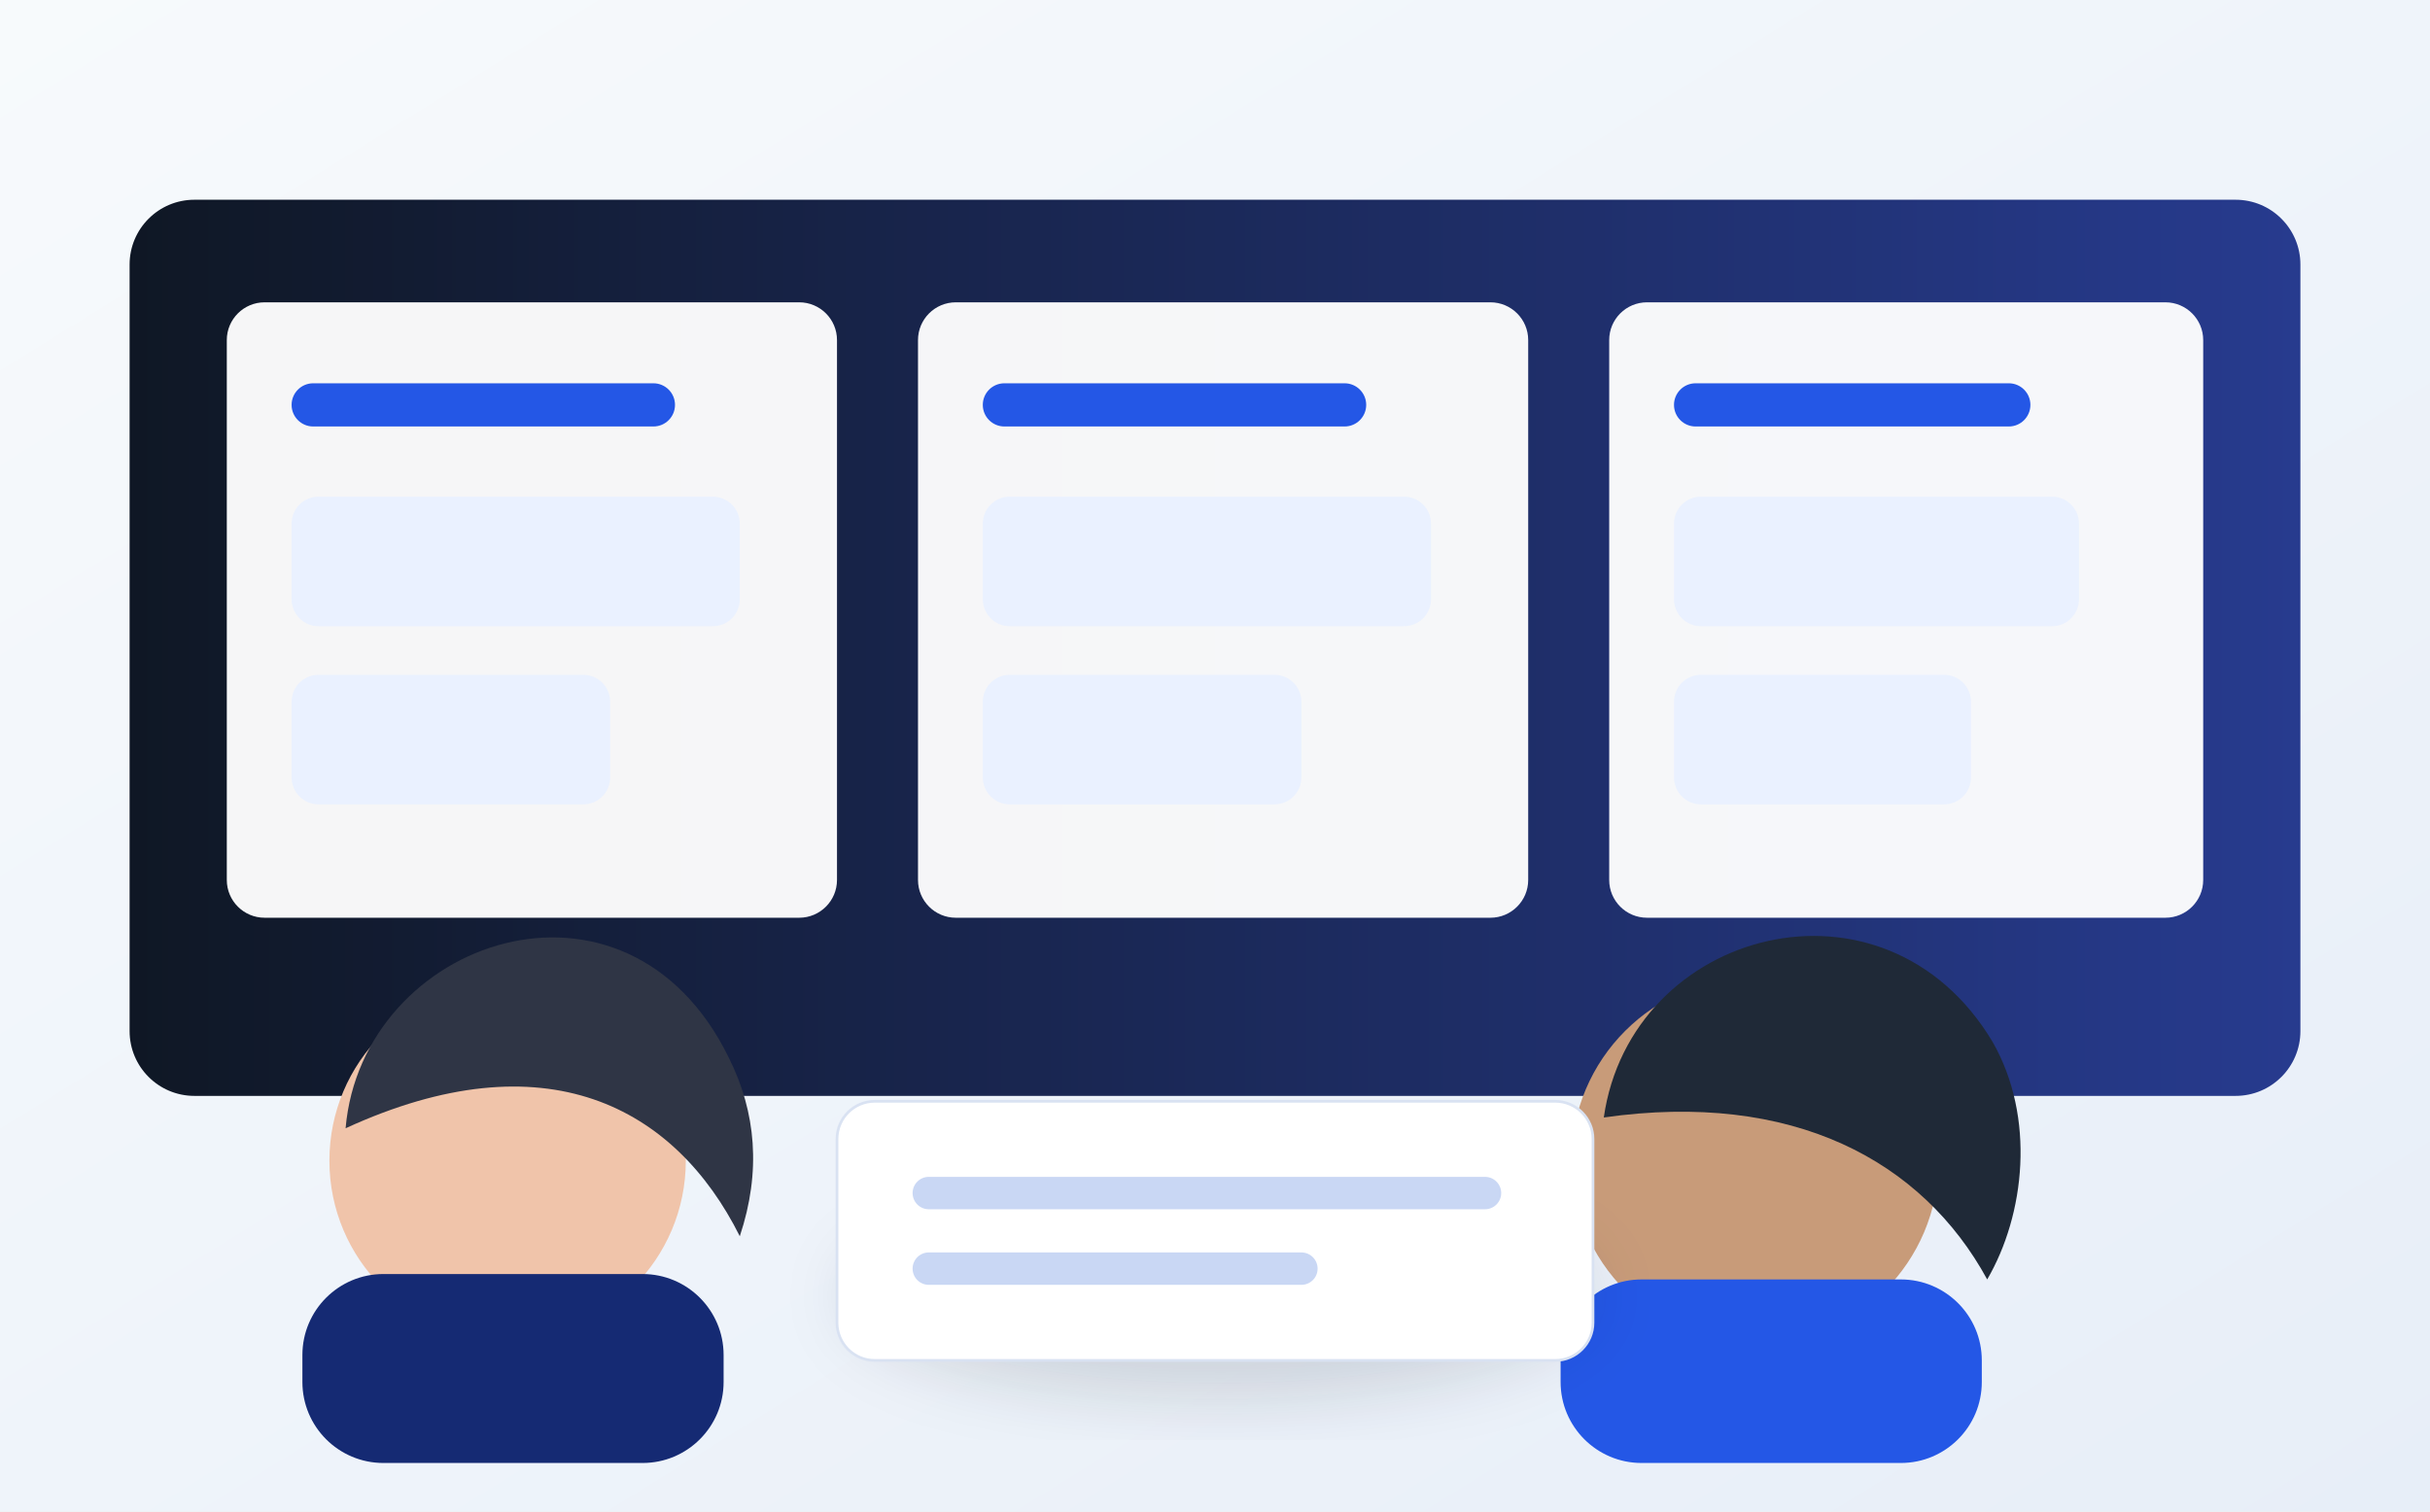
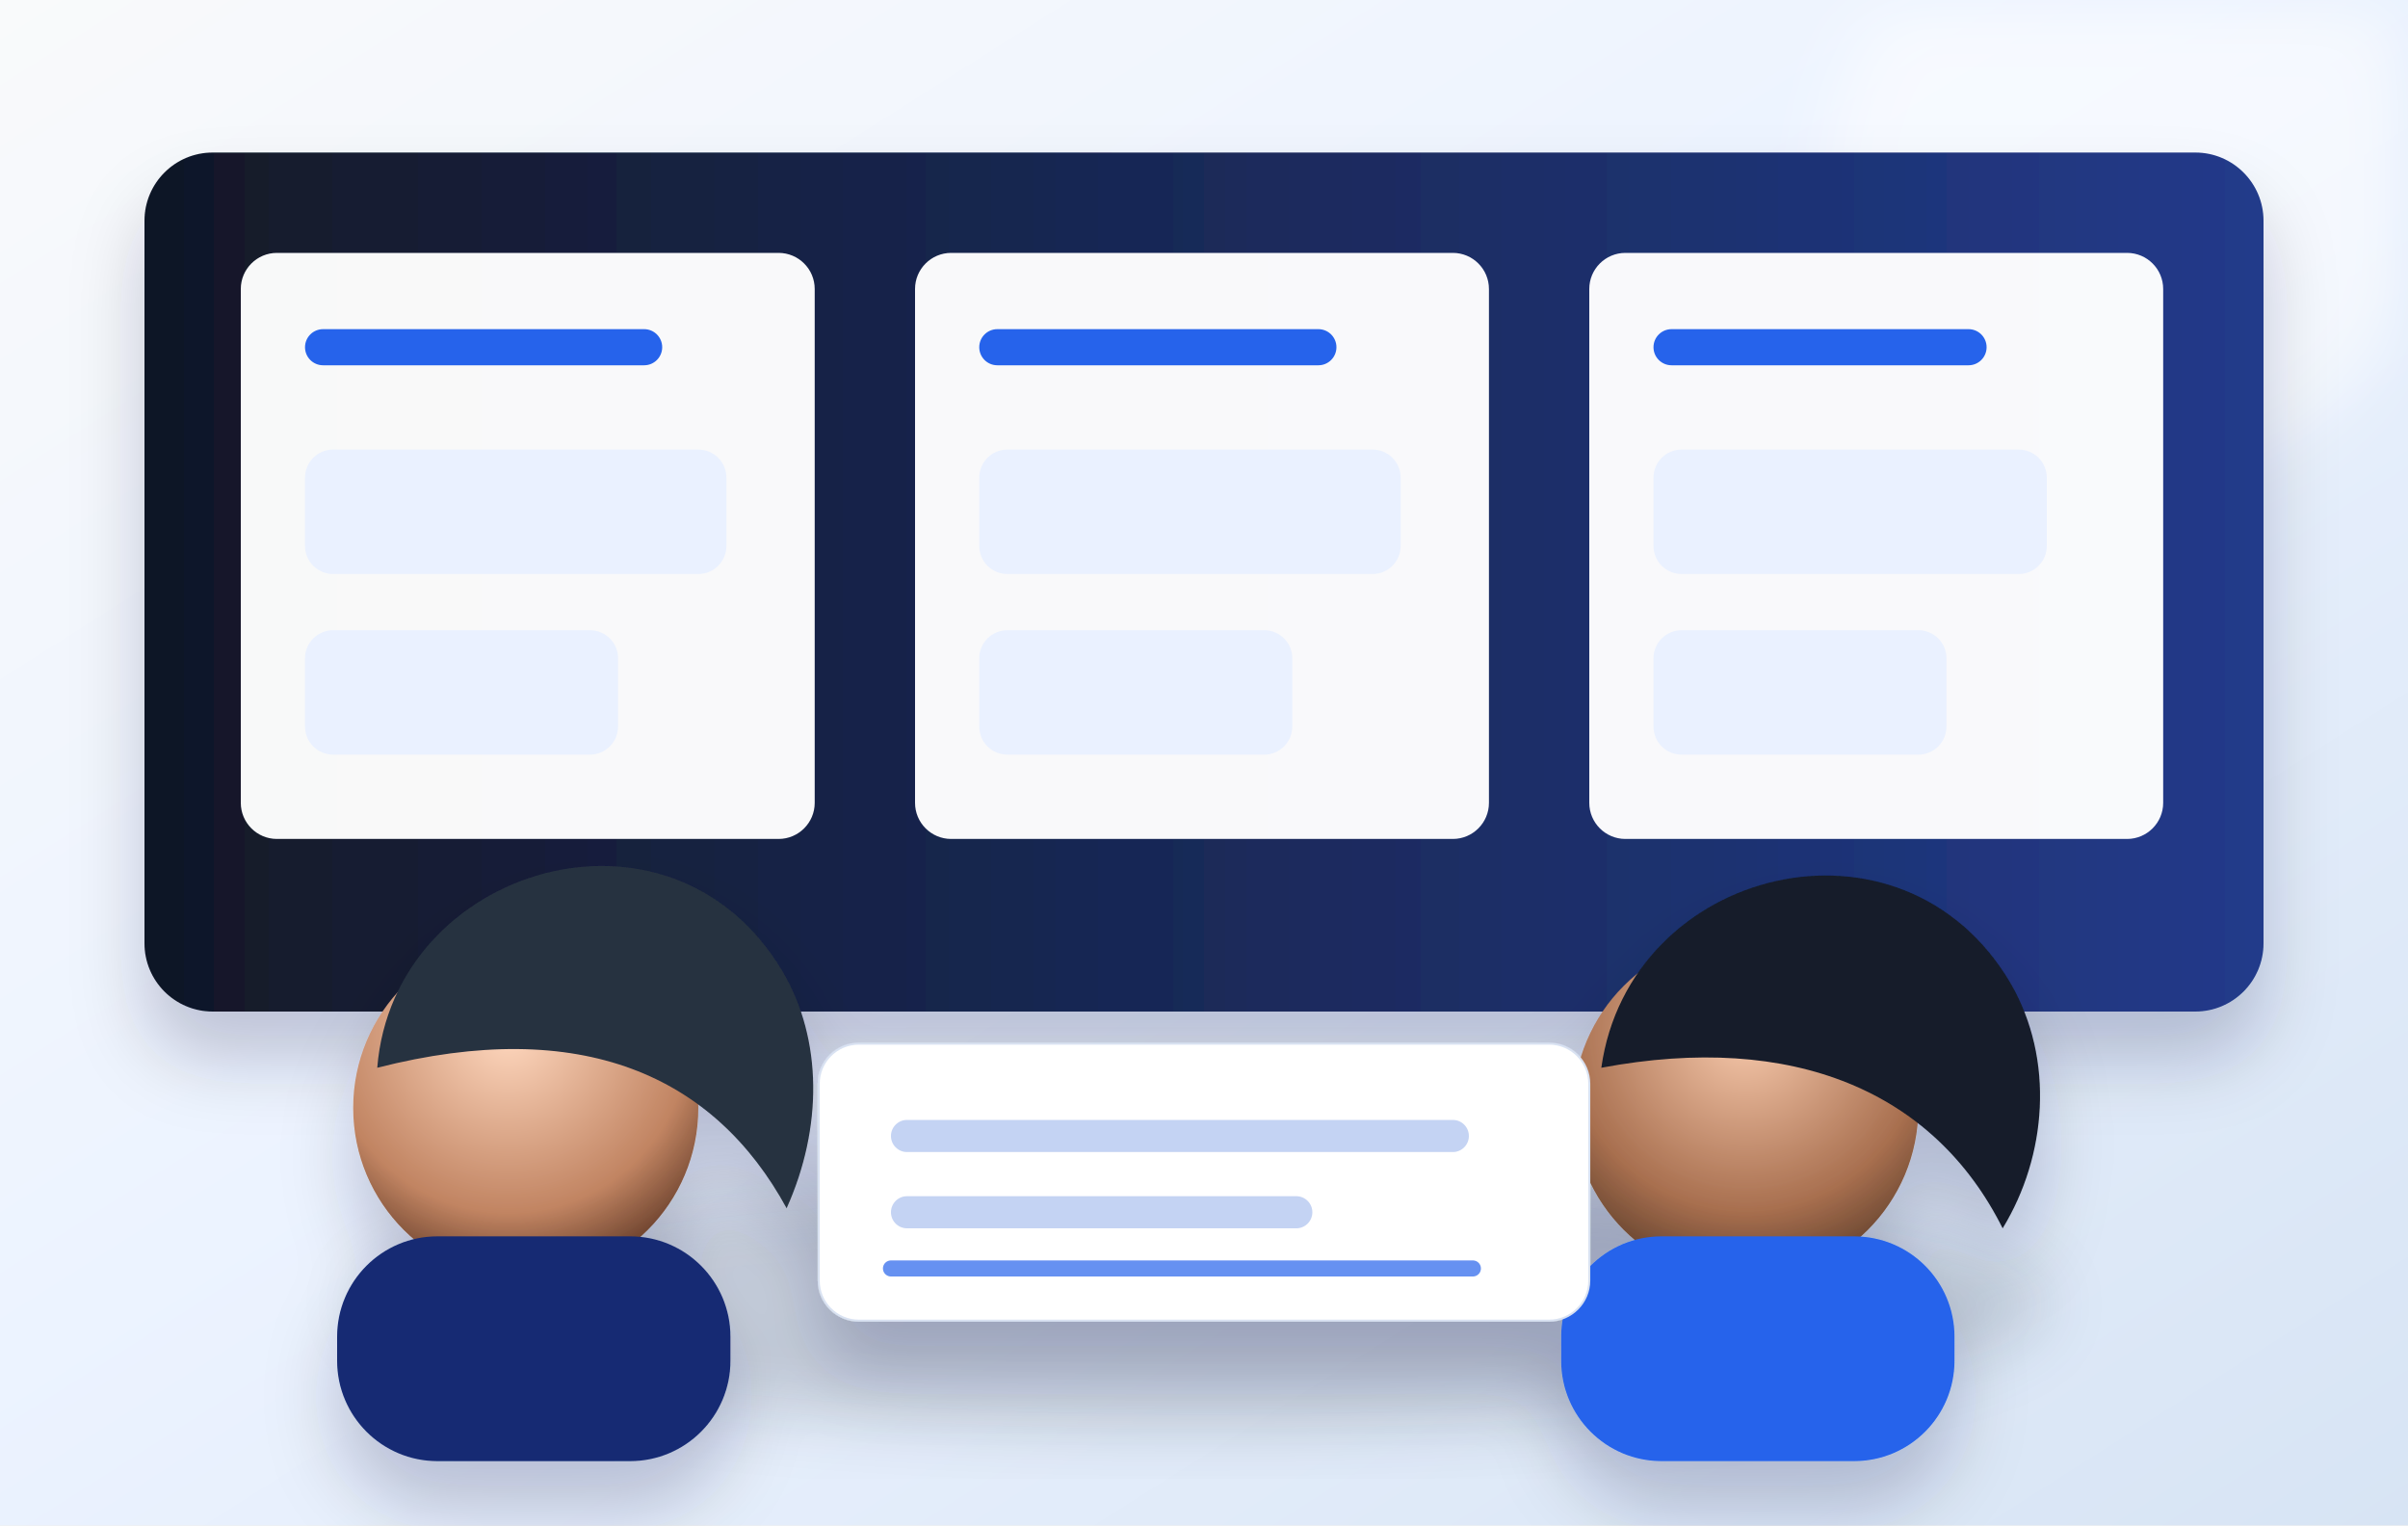
- <svg xmlns="http://www.w3.org/2000/svg" viewBox="0 0 900 560" role="img" aria-labelledby="title desc">
+ <svg xmlns="http://www.w3.org/2000/svg" viewBox="0 0 1200 760" role="img" aria-labelledby="title desc">
  <defs>
    <linearGradient id="room" x1="0" x2="1" y1="0" y2="1">
-       <stop offset="0" stop-color="#f7fafc" />
-       <stop offset="1" stop-color="#e7eef8" />
+       <stop offset="0" stop-color="#f9fafb" />
+       <stop offset="0.45" stop-color="#ecf3ff" />
+       <stop offset="1" stop-color="#d7e4f4" />
    </linearGradient>
-     <linearGradient id="board" x1="0" x2="1">
-       <stop offset="0" stop-color="#0f1724" />
-       <stop offset="1" stop-color="#273b8f" />
+     <linearGradient id="screen" x1="0" x2="1">
+       <stop offset="0" stop-color="#111827" />
+       <stop offset="1" stop-color="#223a8a" />
    </linearGradient>
+     <radialGradient id="warmSkin" cx="45%" cy="28%" r="70%">
+       <stop offset="0" stop-color="#ffd8bf" />
+       <stop offset="0.75" stop-color="#c18462" />
+       <stop offset="1" stop-color="#744832" />
+     </radialGradient>
+     <radialGradient id="coolSkin" cx="50%" cy="28%" r="72%">
+       <stop offset="0" stop-color="#f7c9ac" />
+       <stop offset="0.72" stop-color="#a86f4f" />
+       <stop offset="1" stop-color="#65432e" />
+     </radialGradient>
+     <filter id="photoShadow" x="-20%" y="-20%" width="140%" height="140%">
+       <feDropShadow dx="0" dy="24" stdDeviation="18" flood-color="#101a34" flood-opacity="0.2" />
+     </filter>
    <filter id="blur" x="-20%" y="-20%" width="140%" height="140%">
-       <feGaussianBlur stdDeviation="12" />
+       <feGaussianBlur stdDeviation="16" />
    </filter>
  </defs>
-   <rect width="900" height="560" fill="url(#room)" />
-   <rect x="48" y="74" width="804" height="332" rx="24" fill="url(#board)" />
-   <rect x="84" y="112" width="226" height="228" rx="14" fill="#ffffff" opacity="0.96" />
-   <rect x="340" y="112" width="226" height="228" rx="14" fill="#ffffff" opacity="0.96" />
-   <rect x="596" y="112" width="220" height="228" rx="14" fill="#ffffff" opacity="0.96" />
-   <rect x="108" y="142" width="142" height="16" rx="8" fill="#2457e6" />
-   <rect x="108" y="184" width="166" height="48" rx="10" fill="#eaf1ff" />
-   <rect x="108" y="250" width="118" height="48" rx="10" fill="#eaf1ff" />
-   <rect x="364" y="142" width="142" height="16" rx="8" fill="#2457e6" />
-   <rect x="364" y="184" width="166" height="48" rx="10" fill="#eaf1ff" />
-   <rect x="364" y="250" width="118" height="48" rx="10" fill="#eaf1ff" />
-   <rect x="620" y="142" width="132" height="16" rx="8" fill="#2457e6" />
-   <rect x="620" y="184" width="150" height="48" rx="10" fill="#eaf1ff" />
-   <rect x="620" y="250" width="110" height="48" rx="10" fill="#eaf1ff" />
-   <circle cx="188" cy="430" r="66" fill="#f0c4aa" />
-   <path d="M128 418c6-70 104-104 142-26 10 20 12 42 4 66-24-48-72-74-146-40z" fill="#2f3545" />
-   <rect x="112" y="472" width="156" height="70" rx="30" fill="#152a73" />
-   <circle cx="650" cy="430" r="68" fill="#c89b79" />
-   <path d="M594 414c10-70 104-95 144-28 16 28 12 64-2 88-24-44-72-70-142-60z" fill="#1f2937" />
-   <rect x="578" y="474" width="156" height="68" rx="30" fill="#2457e6" />
-   <ellipse cx="452" cy="480" rx="138" ry="38" fill="#111827" opacity="0.14" filter="url(#blur)" />
-   <rect x="310" y="408" width="280" height="96" rx="14" fill="#ffffff" stroke="#d9e2f2" />
-   <rect x="338" y="436" width="218" height="12" rx="6" fill="#c9d7f4" />
-   <rect x="338" y="464" width="150" height="12" rx="6" fill="#c9d7f4" />
+   <rect width="1200" height="760" fill="url(#room)" />
+   <circle cx="1060" cy="92" r="150" fill="#ffffff" opacity="0.55" filter="url(#blur)" />
+   <g filter="url(#photoShadow)">
+     <rect x="72" y="76" width="1056" height="428" rx="34" fill="url(#screen)" />
+     <rect x="120" y="126" width="286" height="292" rx="18" fill="#ffffff" opacity="0.97" />
+     <rect x="456" y="126" width="286" height="292" rx="18" fill="#ffffff" opacity="0.97" />
+     <rect x="792" y="126" width="286" height="292" rx="18" fill="#ffffff" opacity="0.97" />
+     <rect x="152" y="164" width="178" height="18" rx="9" fill="#2563eb" />
+     <rect x="152" y="224" width="210" height="62" rx="14" fill="#eaf1ff" />
+     <rect x="152" y="314" width="156" height="62" rx="14" fill="#eaf1ff" />
+     <rect x="488" y="164" width="178" height="18" rx="9" fill="#2563eb" />
+     <rect x="488" y="224" width="210" height="62" rx="14" fill="#eaf1ff" />
+     <rect x="488" y="314" width="156" height="62" rx="14" fill="#eaf1ff" />
+     <rect x="824" y="164" width="166" height="18" rx="9" fill="#2563eb" />
+     <rect x="824" y="224" width="196" height="62" rx="14" fill="#eaf1ff" />
+     <rect x="824" y="314" width="146" height="62" rx="14" fill="#eaf1ff" />
+   </g>
+   <ellipse cx="600" cy="650" rx="420" ry="62" fill="#0f172a" opacity="0.16" filter="url(#blur)" />
+   <g filter="url(#photoShadow)">
+     <circle cx="262" cy="552" r="86" fill="url(#warmSkin)" />
+     <path d="M188 532c8-100 146-142 202-48 20 34 20 78 2 118-36-66-102-96-204-70z" fill="#263040" />
+     <rect x="168" y="616" width="196" height="112" rx="50" fill="#162a73" />
+     <circle cx="870" cy="552" r="86" fill="url(#coolSkin)" />
+     <path d="M798 532c14-100 150-134 204-42 22 38 18 86-4 122-34-68-104-98-200-80z" fill="#151c2a" />
+     <rect x="778" y="616" width="196" height="112" rx="50" fill="#2563eb" />
+     <rect x="408" y="520" width="384" height="138" rx="20" fill="#ffffff" stroke="#d9e2f2" />
+     <rect x="444" y="558" width="288" height="16" rx="8" fill="#c4d3f3" />
+     <rect x="444" y="596" width="210" height="16" rx="8" fill="#c4d3f3" />
+     <path d="M444 632h290" stroke="#2563eb" stroke-width="8" stroke-linecap="round" opacity="0.7" />
+   </g>
</svg>
